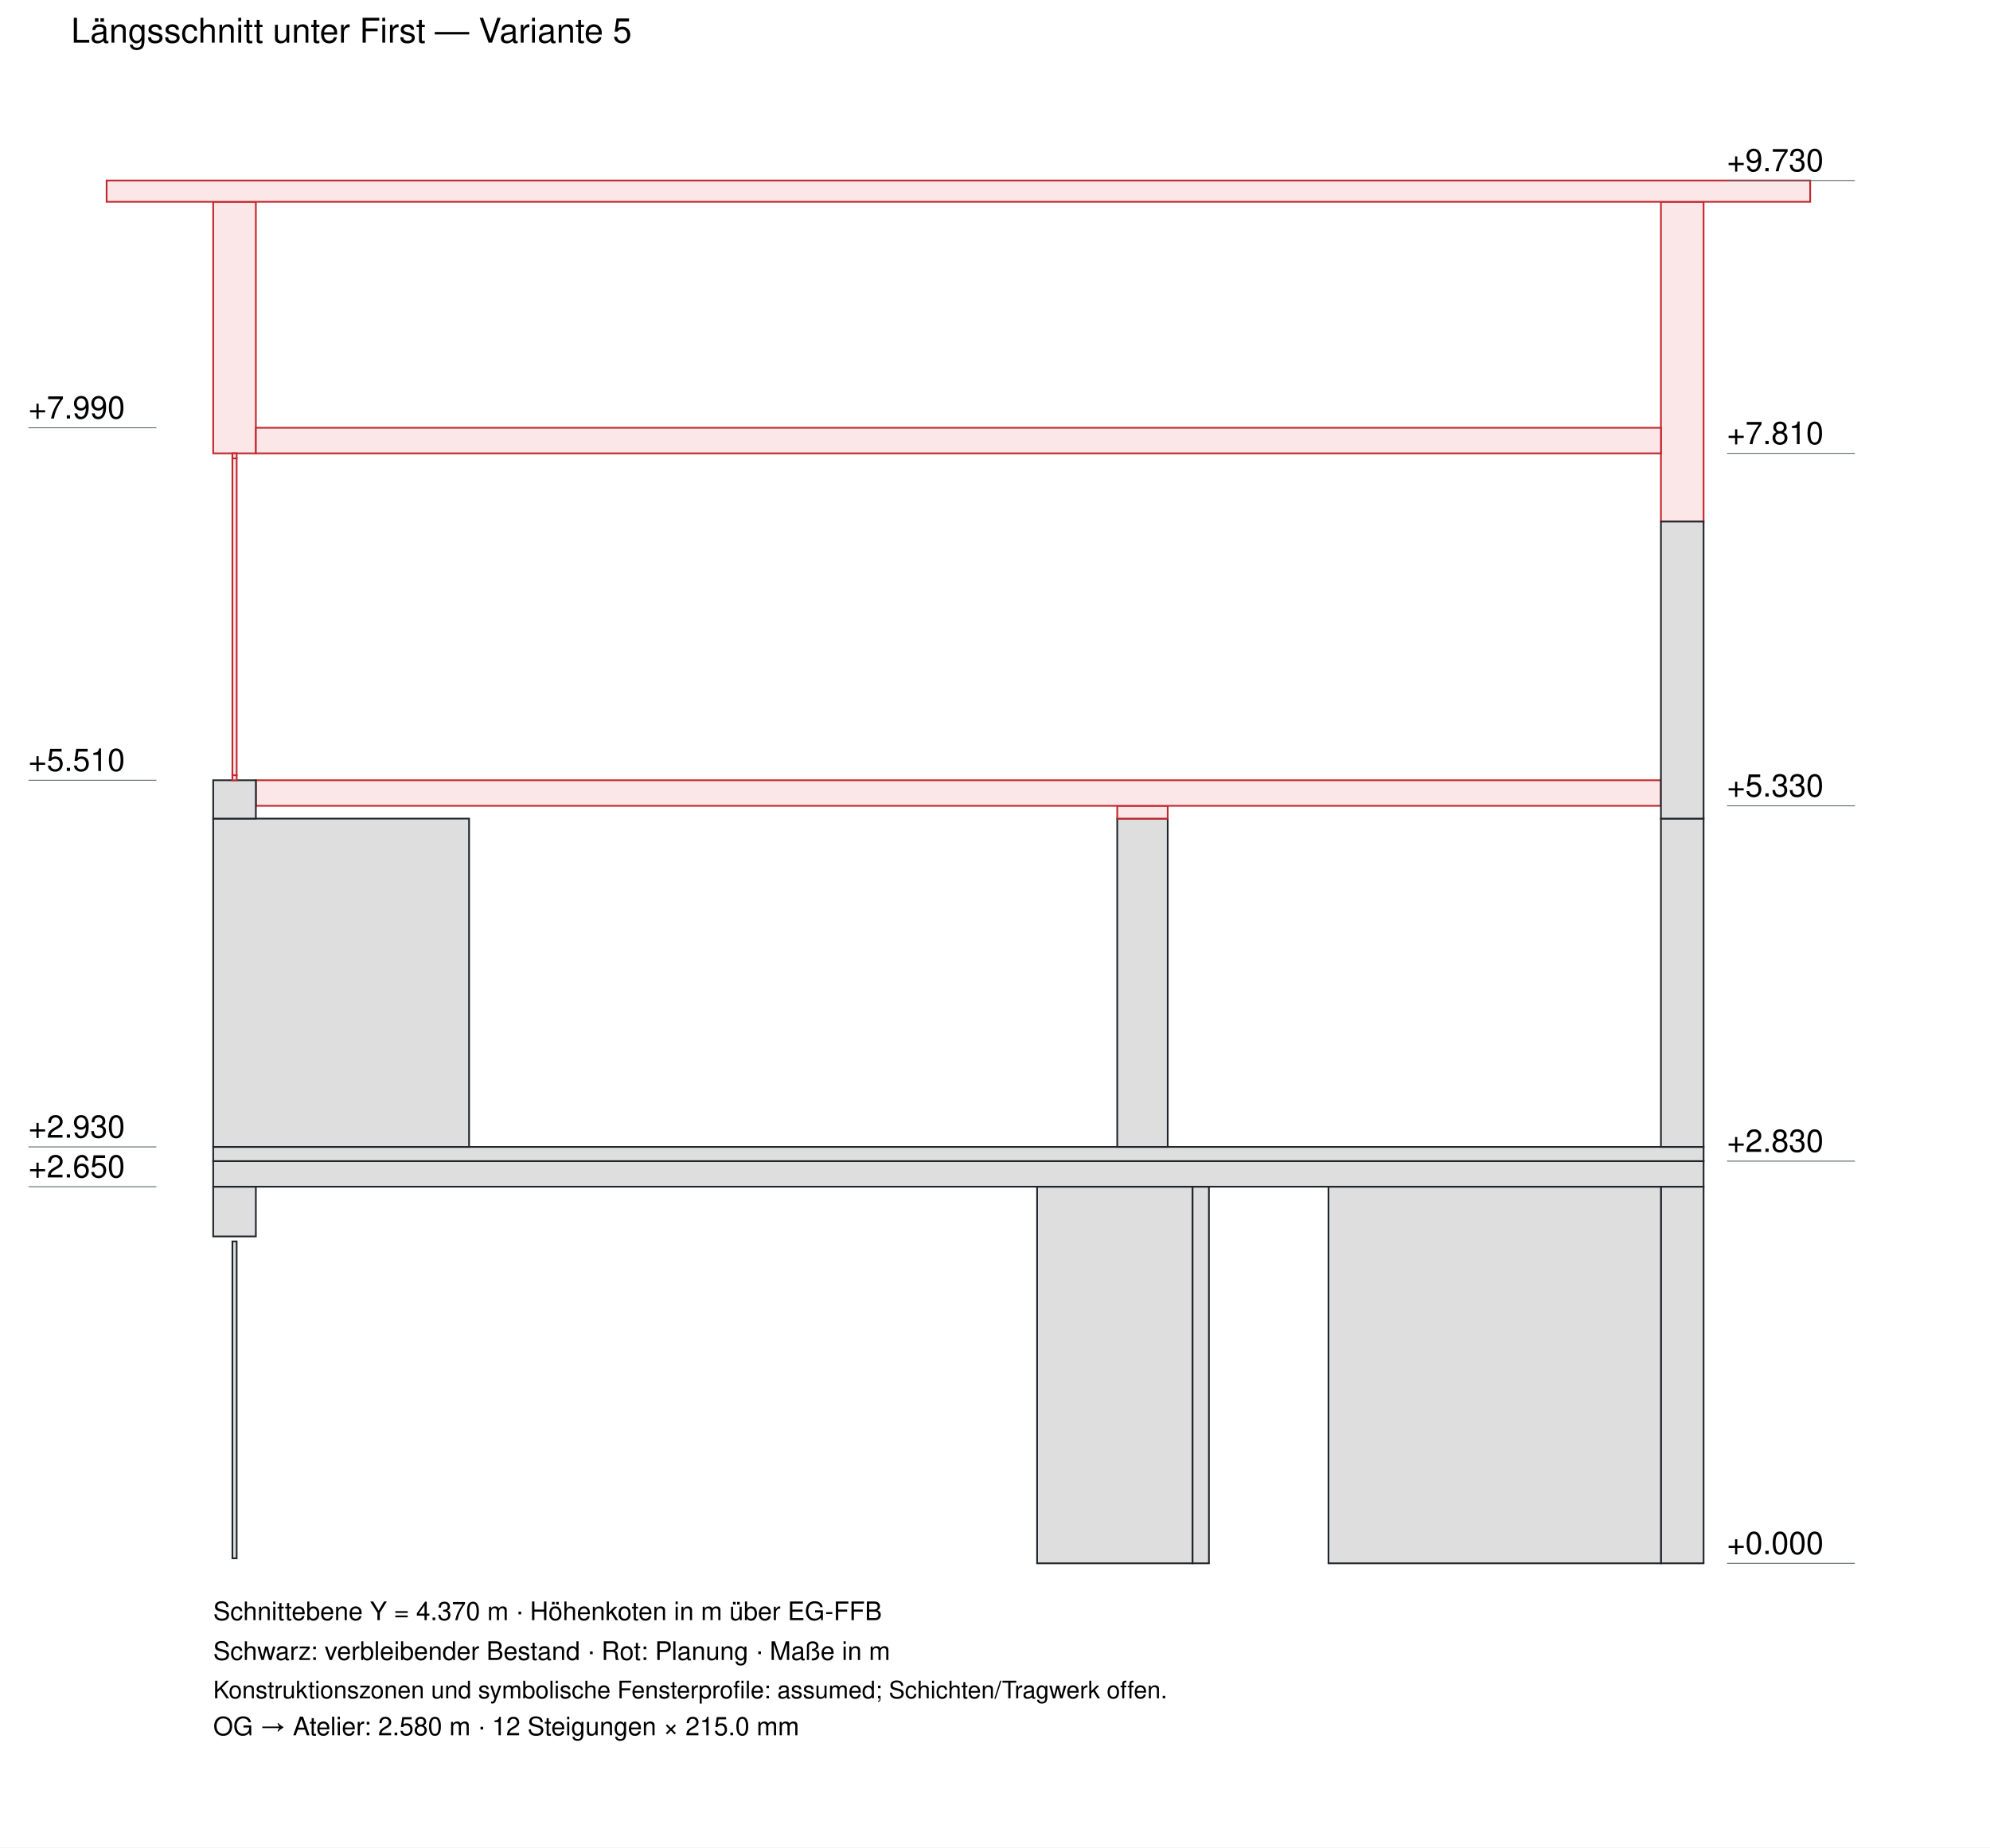
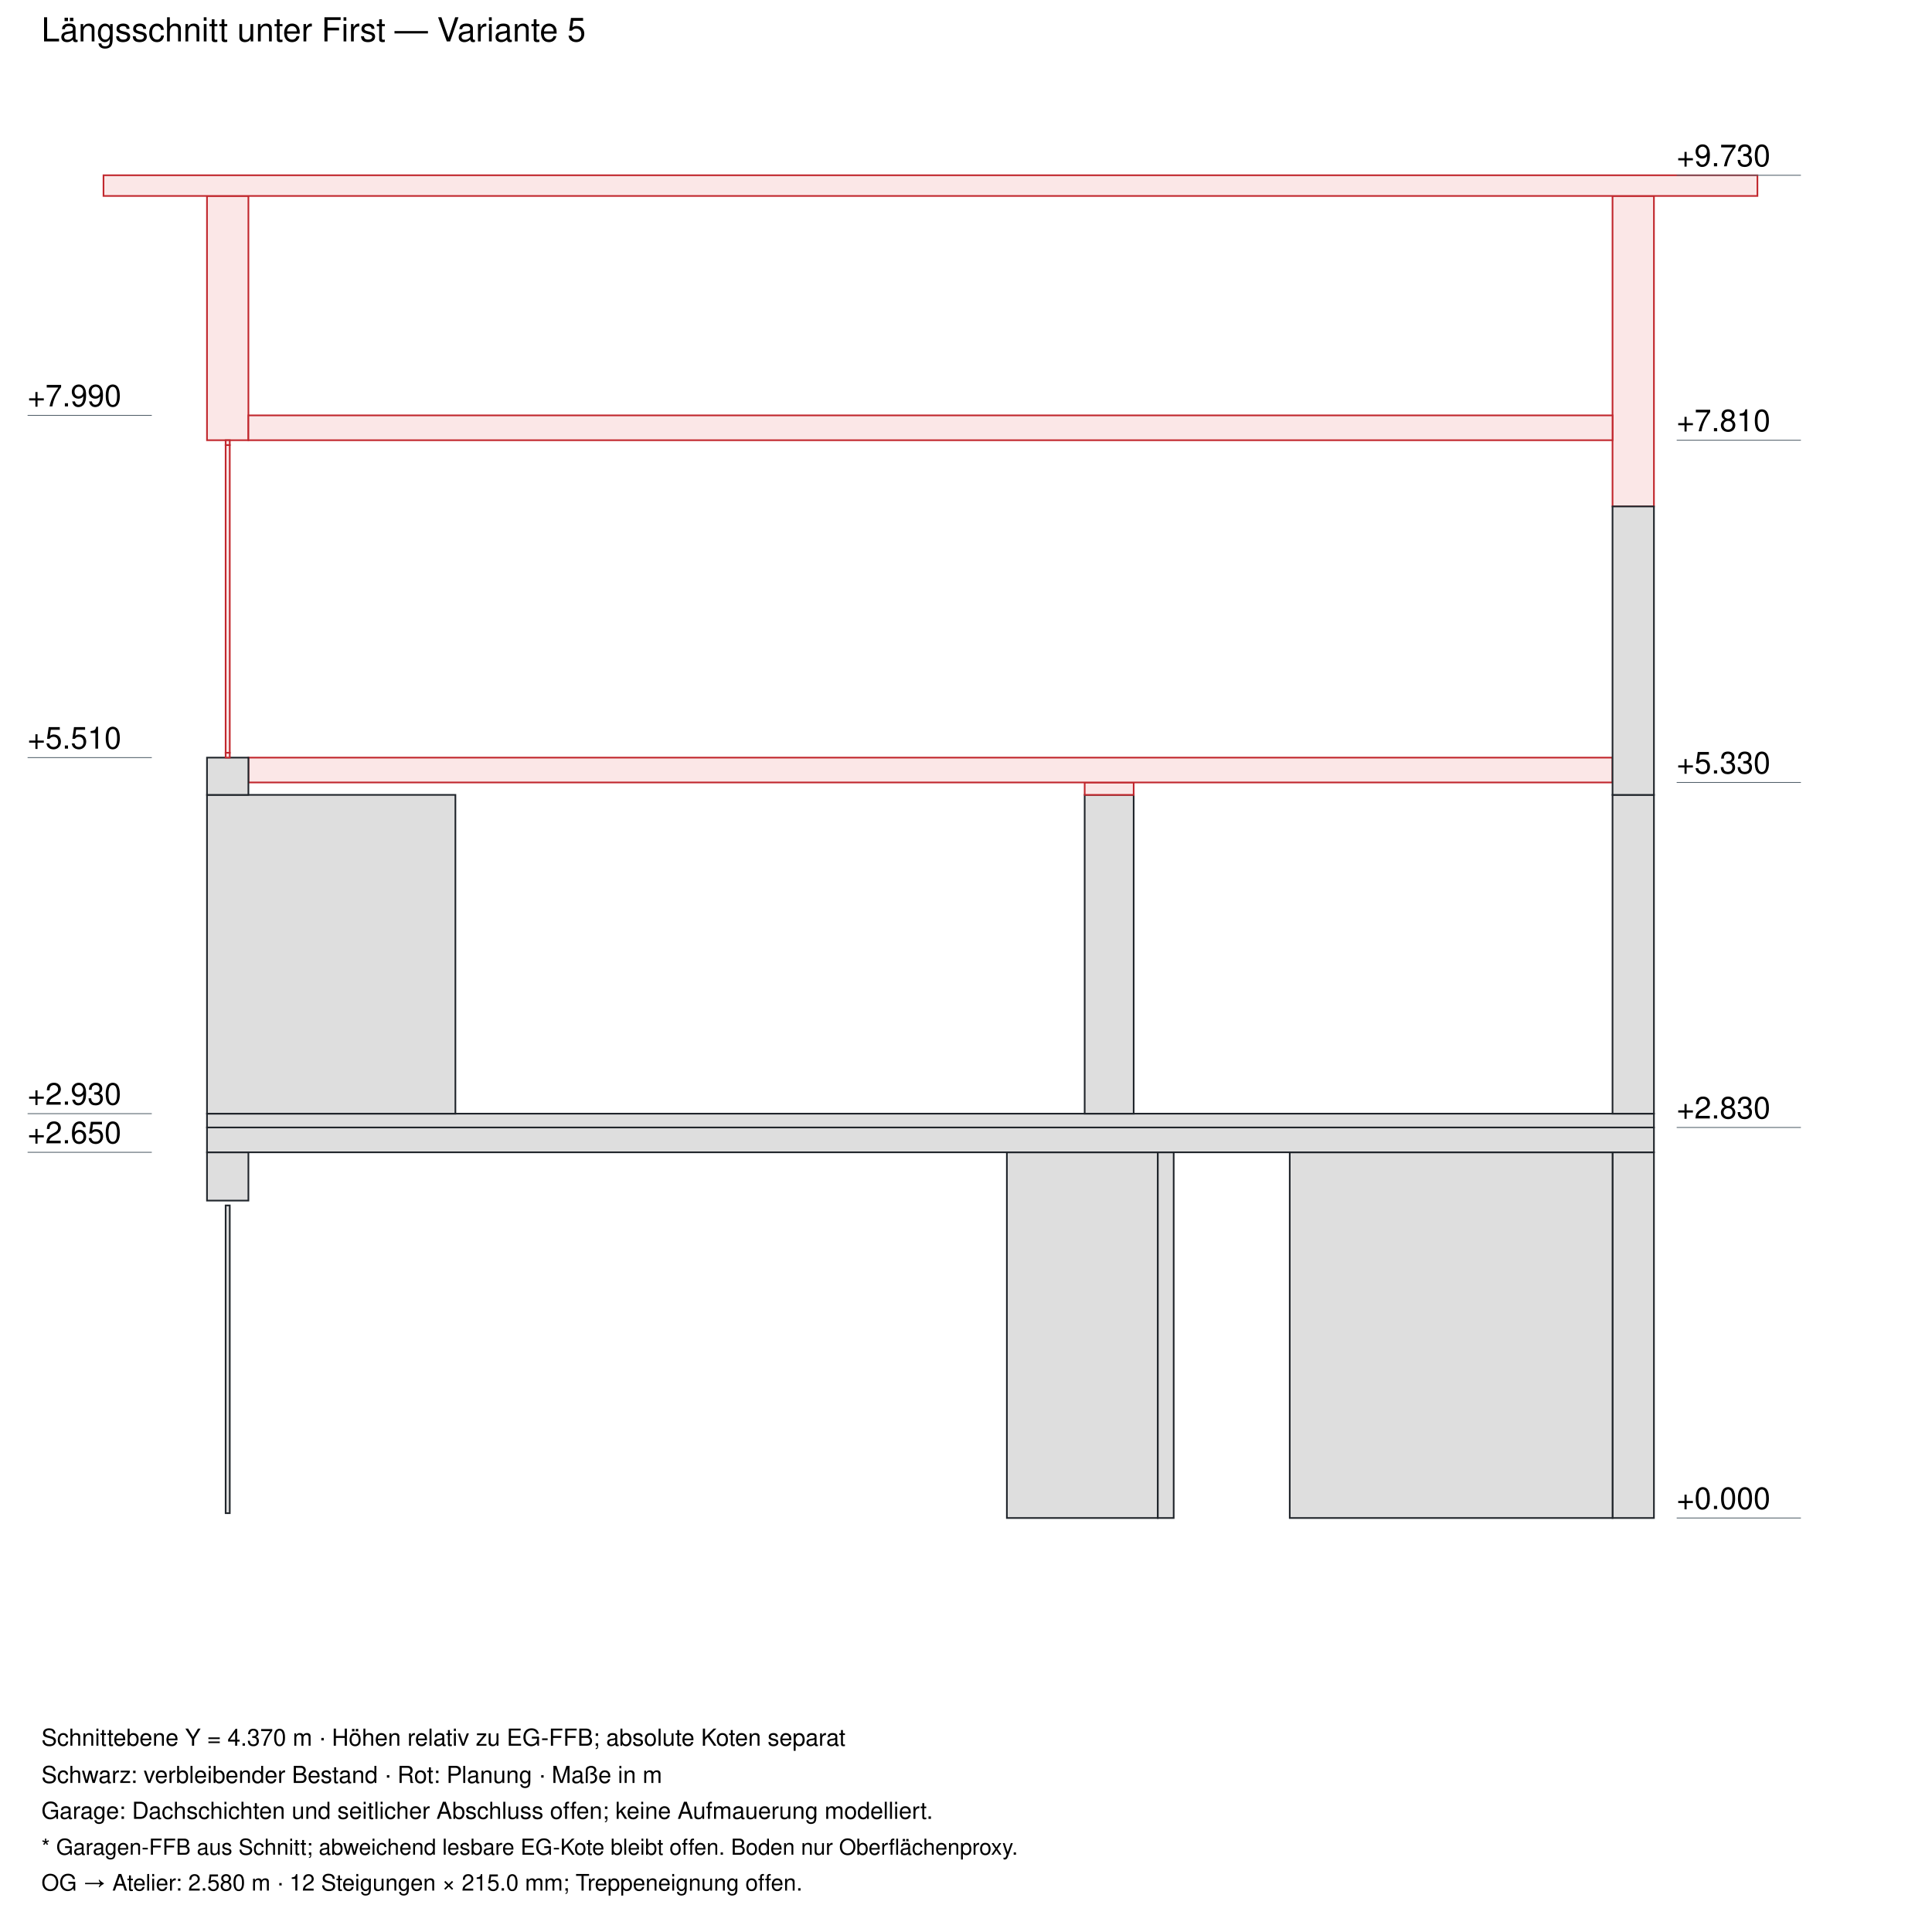
- <svg xmlns="http://www.w3.org/2000/svg" viewBox="-1500 -11000 14000 13000">
-   <rect x="-1500" y="-11000" width="14000" height="13000" fill="white" />
+ <svg xmlns="http://www.w3.org/2000/svg" viewBox="-1500 -11000 14000 14000">
+   <rect x="-1500" y="-11000" width="14000" height="14000" fill="white" />
  <g id="blattkopf" data-inhalt-oben="-10500">
-     <text x="-1000" y="-10700" font-family="Helvetica,Arial,sans-serif" font-size="240">Längsschnitt unter First — Variante 5</text>
+     <text x="-1200" y="-10700" font-family="Helvetica,Arial,sans-serif" font-size="240">Längsschnitt unter First — Variante 5</text>
  </g>
-   <path d="M 300.00,-2300.00 L 0.00,-2300.00 L 0.00,-2650.00 L 300.00,-2650.00 L 300.00,-2300.00 Z M 10185.00,-2650.00 L 10485.00,-2650.00 L 10485.00,-0.00 L 10185.00,-0.00 L 10185.00,-2650.00 Z" fill="#dedede" fill-rule="evenodd" stroke="#20252b" stroke-width="12" />
-   <path d="M 165.00,-35.00 L 135.00,-35.00 L 135.00,-2265.00 L 165.00,-2265.00 L 165.00,-35.00 Z" fill="#dedede" fill-rule="evenodd" stroke="#20252b" stroke-width="12" />
-   <path d="M 5796.26,-2650.00 L 6890.00,-2650.00 L 6890.00,-0.00 L 5796.26,-0.00 L 5796.26,-2650.00 Z" fill="#dedede" fill-rule="evenodd" stroke="#20252b" stroke-width="12" />
-   <path d="M 6890.00,-2650.00 L 7005.00,-2650.00 L 7005.00,-0.00 L 6890.00,-0.00 L 6890.00,-2650.00 Z M 7846.00,-2650.00 L 10185.00,-2650.00 L 10185.00,-0.00 L 7846.00,-0.00 L 7846.00,-2650.00 Z" fill="#dedede" fill-rule="evenodd" stroke="#20252b" stroke-width="12" />
-   <path d="M 10485.00,-2650.00 L 0.00,-2650.00 L 0.00,-2785.00 L 0.00,-2830.00 L 10485.00,-2830.00 L 10485.00,-2650.00 Z" fill="#dedede" fill-rule="evenodd" stroke="#20252b" stroke-width="12" />
-   <path d="M 10485.00,-2830.00 L 0.00,-2830.00 L 0.00,-2905.00 L 0.00,-2930.00 L 10485.00,-2930.00 L 10485.00,-2830.00 Z" fill="#dedede" fill-rule="evenodd" stroke="#20252b" stroke-width="12" />
-   <path d="M 10485.00,-5240.00 L 10485.00,-2930.00 L 10185.00,-2930.00 L 10185.00,-5240.00 L 10485.00,-5240.00 Z M 1800.00,-5240.00 L 1800.00,-2930.00 L 0.00,-2930.00 L 0.00,-5240.00 L 1800.00,-5240.00 Z" fill="#dedede" fill-rule="evenodd" stroke="#20252b" stroke-width="12" />
-   <path d="M 6715.00,-2930.00 L 6360.00,-2930.00 L 6360.00,-5240.00 L 6715.00,-5240.00 L 6715.00,-2930.00 Z" fill="#dedede" fill-rule="evenodd" stroke="#20252b" stroke-width="12" />
-   <path d="M 10485.00,-7330.03 L 10185.00,-7330.03 L 10185.00,-9580.00 L 10485.00,-9580.00 L 10485.00,-7330.03 Z M 0.00,-7810.00 L 0.00,-9580.00 L 300.00,-9580.00 L 300.00,-7810.00 L 0.00,-7810.00 Z" fill="#fbe7e7" fill-rule="evenodd" stroke="#c1272d" stroke-width="12" />
-   <path d="M 6715.00,-5330.00 L 6715.00,-5240.00 L 6360.00,-5240.00 L 6360.00,-5330.00 L 6715.00,-5330.00 Z" fill="#fbe7e7" fill-rule="evenodd" stroke="#c1272d" stroke-width="12" />
-   <path d="M 10185.00,-5330.00 L 300.00,-5330.00 L 300.00,-5510.00 L 10185.00,-5510.00 L 10185.00,-5330.00 Z" fill="#fbe7e7" fill-rule="evenodd" stroke="#c1272d" stroke-width="12" />
-   <path d="M 10185.00,-7810.00 L 300.00,-7810.00 L 300.00,-7990.00 L 10185.00,-7990.00 L 10185.00,-7810.00 Z" fill="#fbe7e7" fill-rule="evenodd" stroke="#c1272d" stroke-width="12" />
-   <path d="M -750.00,-9580.00 L -750.00,-9730.00 L 11235.00,-9730.00 L 11235.00,-9580.00 L -750.00,-9580.00 Z" fill="#fbe7e7" fill-rule="evenodd" stroke="#c1272d" stroke-width="12" />
-   <path d="M 300.00,-5510.00 L 300.00,-5240.00 L 0.00,-5240.00 L 0.00,-5510.00 L 300.00,-5510.00 Z M 10185.00,-5240.00 L 10185.00,-7330.03 L 10485.00,-7330.03 L 10485.00,-5240.00 L 10185.00,-5240.00 Z" fill="#dedede" fill-rule="evenodd" stroke="#20252b" stroke-width="12" />
-   <path d="M 165.00,-5545.00 L 135.00,-5545.00 L 135.00,-7775.00 L 165.00,-7775.00 L 165.00,-5545.00 Z" fill="#fbe7e7" fill-rule="evenodd" stroke="#c1272d" stroke-width="12" />
-   <path d="M 165.00,-7775.00 L 135.00,-7775.00 L 135.00,-7810.00 L 165.00,-7810.00 L 165.00,-7775.00 Z M 165.00,-5510.00 L 135.00,-5510.00 L 135.00,-5545.00 L 165.00,-5545.00 L 165.00,-5510.00 Z" fill="#fbe7e7" fill-rule="evenodd" stroke="#c1272d" stroke-width="12" />
+   <path data-object="ARC_EG_EXT_WALLS" d="M 300.00,-2300.00 L 0.00,-2300.00 L 0.00,-2650.00 L 300.00,-2650.00 L 300.00,-2300.00 Z M 10185.00,-2650.00 L 10485.00,-2650.00 L 10485.00,-0.00 L 10185.00,-0.00 L 10185.00,-2650.00 Z" fill="#dedede" fill-rule="evenodd" stroke="#20252b" stroke-width="12" />
+   <path data-object="ARC_EG_WINDOWS" d="M 165.00,-35.00 L 135.00,-35.00 L 135.00,-2265.00 L 165.00,-2265.00 L 165.00,-35.00 Z" fill="#dedede" fill-rule="evenodd" stroke="#20252b" stroke-width="12" />
+   <path data-object="ARC_EG_KITCHEN_WALL_175" d="M 5796.26,-2650.00 L 6890.00,-2650.00 L 6890.00,-0.00 L 5796.26,-0.00 L 5796.26,-2650.00 Z" fill="#dedede" fill-rule="evenodd" stroke="#20252b" stroke-width="12" />
+   <path data-object="ARC_EG_PARTITIONS" d="M 6890.00,-2650.00 L 7005.00,-2650.00 L 7005.00,-0.00 L 6890.00,-0.00 L 6890.00,-2650.00 Z M 7846.00,-2650.00 L 10185.00,-2650.00 L 10185.00,-0.00 L 7846.00,-0.00 L 7846.00,-2650.00 Z" fill="#dedede" fill-rule="evenodd" stroke="#20252b" stroke-width="12" />
+   <path data-object="STR_EG_SLAB_180" d="M 10485.00,-2650.00 L 0.00,-2650.00 L 0.00,-2785.00 L 0.00,-2830.00 L 10485.00,-2830.00 L 10485.00,-2650.00 Z" fill="#dedede" fill-rule="evenodd" stroke="#20252b" stroke-width="12" />
+   <path data-object="ARC_DG_FLOOR_BUILDUP_100" d="M 10485.00,-2830.00 L 0.00,-2830.00 L 0.00,-2905.00 L 0.00,-2930.00 L 10485.00,-2930.00 L 10485.00,-2830.00 Z" fill="#dedede" fill-rule="evenodd" stroke="#20252b" stroke-width="12" />
+   <path data-object="ARC_OG_EXT_WALLS" d="M 10485.00,-5240.00 L 10485.00,-2930.00 L 10185.00,-2930.00 L 10185.00,-5240.00 L 10485.00,-5240.00 Z M 1800.00,-5240.00 L 1800.00,-2930.00 L 0.00,-2930.00 L 0.00,-5240.00 L 1800.00,-5240.00 Z" fill="#dedede" fill-rule="evenodd" stroke="#20252b" stroke-width="12" />
+   <path data-object="ARC_OG_PARTITIONS" d="M 6715.00,-2930.00 L 6360.00,-2930.00 L 6360.00,-5240.00 L 6715.00,-5240.00 L 6715.00,-2930.00 Z" fill="#dedede" fill-rule="evenodd" stroke="#20252b" stroke-width="12" />
+   <path data-object="GEN_V5_WALL_RING" d="M 10485.00,-7330.03 L 10185.00,-7330.03 L 10185.00,-9580.00 L 10485.00,-9580.00 L 10485.00,-7330.03 Z M 0.00,-7810.00 L 0.00,-9580.00 L 300.00,-9580.00 L 300.00,-7810.00 L 0.00,-7810.00 Z" fill="#fbe7e7" fill-rule="evenodd" stroke="#c1272d" stroke-width="12" />
+   <path data-object="GEN_V5_PARTITION_TOPUP" d="M 6715.00,-5330.00 L 6715.00,-5240.00 L 6360.00,-5240.00 L 6360.00,-5330.00 L 6715.00,-5330.00 Z" fill="#fbe7e7" fill-rule="evenodd" stroke="#c1272d" stroke-width="12" />
+   <path data-object="GEN_V5_ATELIER_FLOOR" d="M 10185.00,-5330.00 L 300.00,-5330.00 L 300.00,-5510.00 L 10185.00,-5510.00 L 10185.00,-5330.00 Z" fill="#fbe7e7" fill-rule="evenodd" stroke="#c1272d" stroke-width="12" />
+   <path data-object="GEN_V5_FLAT_ROOF" d="M 10185.00,-7810.00 L 300.00,-7810.00 L 300.00,-7990.00 L 10185.00,-7990.00 L 10185.00,-7810.00 Z" fill="#fbe7e7" fill-rule="evenodd" stroke="#c1272d" stroke-width="12" />
+   <path data-object="GEN_V5_ROOF" d="M -750.00,-9580.00 L -750.00,-9730.00 L 11235.00,-9730.00 L 11235.00,-9580.00 L -750.00,-9580.00 Z" fill="#fbe7e7" fill-rule="evenodd" stroke="#c1272d" stroke-width="12" />
+   <path data-object="GEN_V5_RETAINED_GABLE" d="M 300.00,-5510.00 L 300.00,-5240.00 L 0.00,-5240.00 L 0.00,-5510.00 L 300.00,-5510.00 Z M 10185.00,-5240.00 L 10185.00,-7330.03 L 10485.00,-7330.03 L 10485.00,-5240.00 L 10185.00,-5240.00 Z" fill="#dedede" fill-rule="evenodd" stroke="#20252b" stroke-width="12" />
+   <path data-object="GEN_V5_ATELIER_GLAZING" d="M 165.00,-5545.00 L 135.00,-5545.00 L 135.00,-7775.00 L 165.00,-7775.00 L 165.00,-5545.00 Z" fill="#fbe7e7" fill-rule="evenodd" stroke="#c1272d" stroke-width="12" />
+   <path data-object="GEN_V5_ATELIER_DOOR_FRAME" d="M 165.00,-7775.00 L 135.00,-7775.00 L 135.00,-7810.00 L 165.00,-7810.00 L 165.00,-7775.00 Z M 165.00,-5510.00 L 135.00,-5510.00 L 135.00,-5545.00 L 165.00,-5545.00 L 165.00,-5510.00 Z" fill="#fbe7e7" fill-rule="evenodd" stroke="#c1272d" stroke-width="12" />
  <path d="M 10650, 0 h 900" stroke="#52606a" stroke-width="6" fill="none" />
  <text x="10650" y="-65" font-family="Helvetica,Arial,sans-serif" font-size="220">+0.000</text>
  <path d="M -1300, -2650 h 900" stroke="#52606a" stroke-width="6" fill="none" />
  <text x="-1300" y="-2715" font-family="Helvetica,Arial,sans-serif" font-size="220">+2.650</text>
  <path d="M 10650, -2830 h 900" stroke="#52606a" stroke-width="6" fill="none" />
  <text x="10650" y="-2895" font-family="Helvetica,Arial,sans-serif" font-size="220">+2.830</text>
  <path d="M -1300, -2930 h 900" stroke="#52606a" stroke-width="6" fill="none" />
  <text x="-1300" y="-2995" font-family="Helvetica,Arial,sans-serif" font-size="220">+2.930</text>
  <path d="M 10650, -5330 h 900" stroke="#52606a" stroke-width="6" fill="none" />
  <text x="10650" y="-5395" font-family="Helvetica,Arial,sans-serif" font-size="220">+5.330</text>
  <path d="M -1300, -5510 h 900" stroke="#52606a" stroke-width="6" fill="none" />
  <text x="-1300" y="-5575" font-family="Helvetica,Arial,sans-serif" font-size="220">+5.510</text>
  <path d="M 10650, -7810 h 900" stroke="#52606a" stroke-width="6" fill="none" />
  <text x="10650" y="-7875" font-family="Helvetica,Arial,sans-serif" font-size="220">+7.810</text>
  <path d="M -1300, -7990 h 900" stroke="#52606a" stroke-width="6" fill="none" />
  <text x="-1300" y="-8055" font-family="Helvetica,Arial,sans-serif" font-size="220">+7.990</text>
  <path d="M 10650, -9730 h 900" stroke="#52606a" stroke-width="6" fill="none" />
  <text x="10650" y="-9795" font-family="Helvetica,Arial,sans-serif" font-size="220">+9.730</text>
-   <text x="0" y="400" font-family="Helvetica,Arial,sans-serif" font-size="180">Schnittebene Y = 4.370 m · Höhenkoten in m über EG-FFB</text>
-   <text x="0" y="680" font-family="Helvetica,Arial,sans-serif" font-size="180">Schwarz: verbleibender Bestand · Rot: Planung · Maße in m</text>
-   <text x="0" y="950" font-family="Helvetica,Arial,sans-serif" font-size="170">Konstruktionszonen und symbolische Fensterprofile: assumed; Schichten/Tragwerk offen.</text>
-   <text x="0" y="1210" font-family="Helvetica,Arial,sans-serif" font-size="180">OG → Atelier: 2.580 m · 12 Steigungen × 215.0 mm</text>
-   <g id="blattfuss" data-inhalt-unten="1450" />
+   <text x="-1200" y="1650" font-family="Helvetica,Arial,sans-serif" font-size="170">Schnittebene Y = 4.370 m · Höhen relativ zu EG-FFB; absolute Koten separat</text>
+   <text x="-1200" y="1920" font-family="Helvetica,Arial,sans-serif" font-size="170">Schwarz: verbleibender Bestand · Rot: Planung · Maße in m</text>
+   <text x="-1200" y="2180" font-family="Helvetica,Arial,sans-serif" font-size="170">Garage: Dachschichten und seitlicher Abschluss offen; keine Aufmauerung modelliert.</text>
+   <text x="-1200" y="2440" font-family="Helvetica,Arial,sans-serif" font-size="160">* Garagen-FFB aus Schnitt; abweichend lesbare EG-Kote bleibt offen. Boden nur Oberflächenproxy.</text>
+   <text x="-1200" y="2700" font-family="Helvetica,Arial,sans-serif" font-size="165">OG → Atelier: 2.580 m · 12 Steigungen × 215.0 mm; Treppeneignung offen.</text>
+   <g id="blattfuss" data-inhalt-unten="2850" />
</svg>
